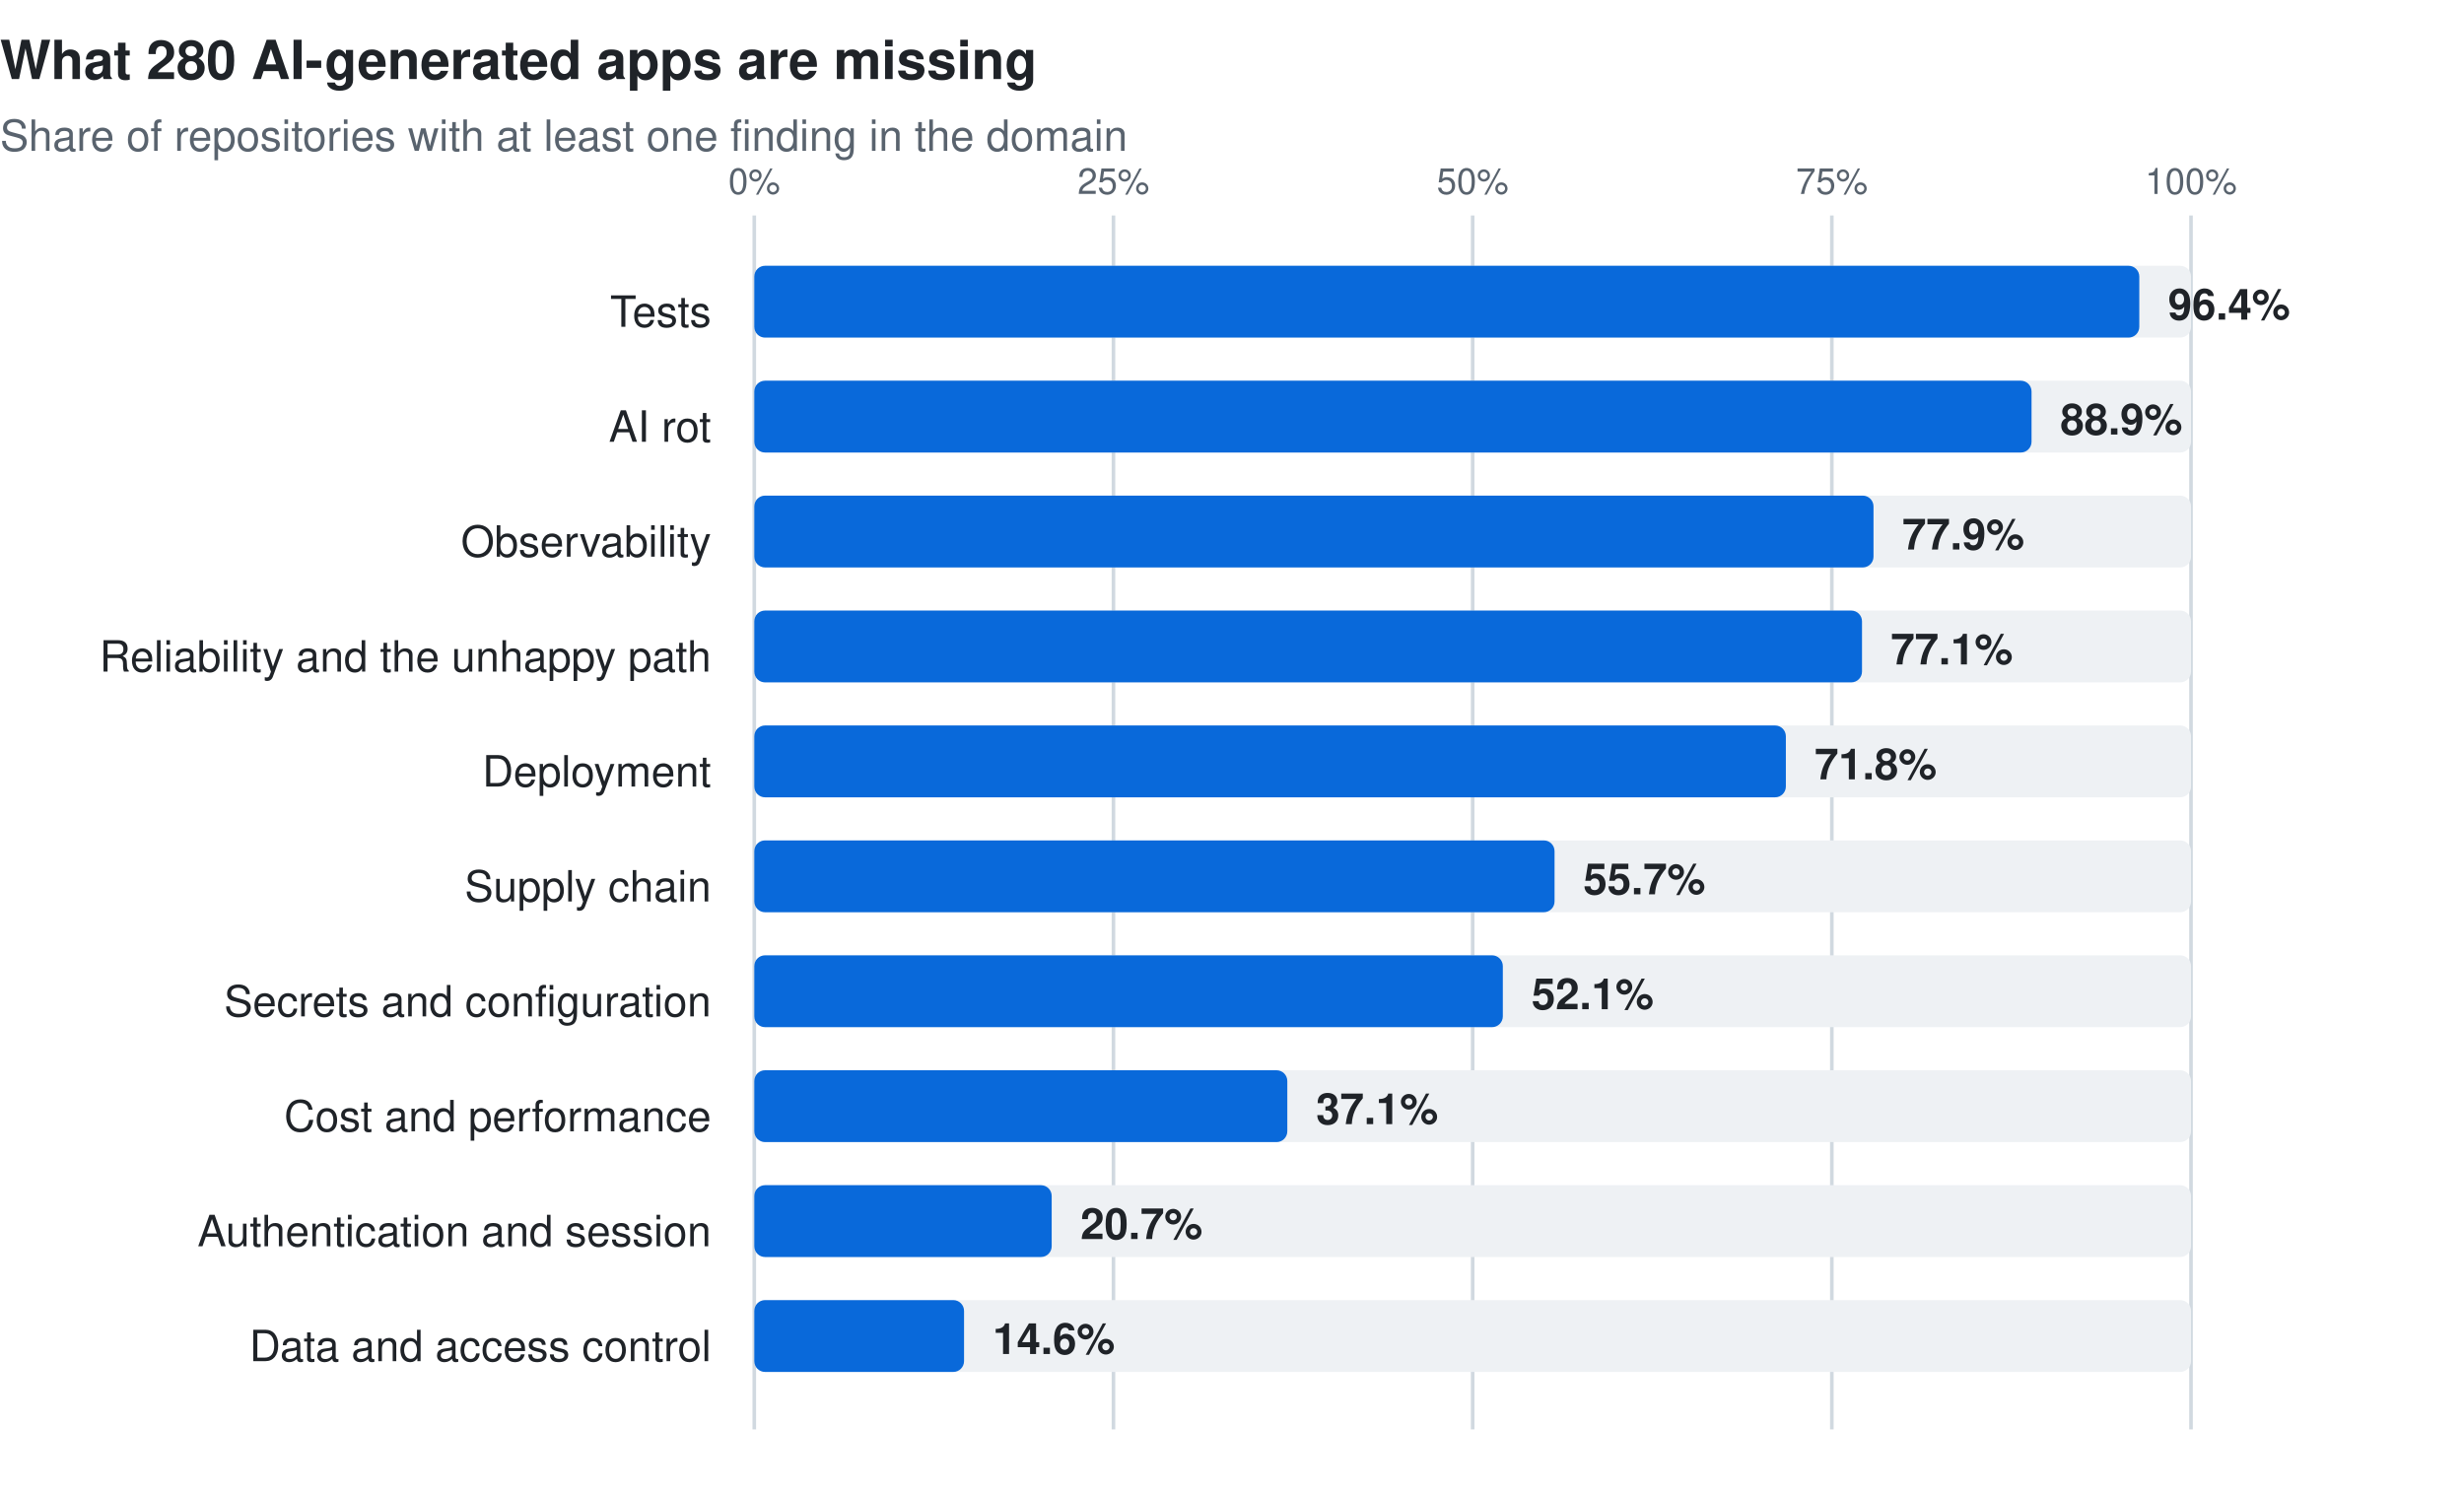
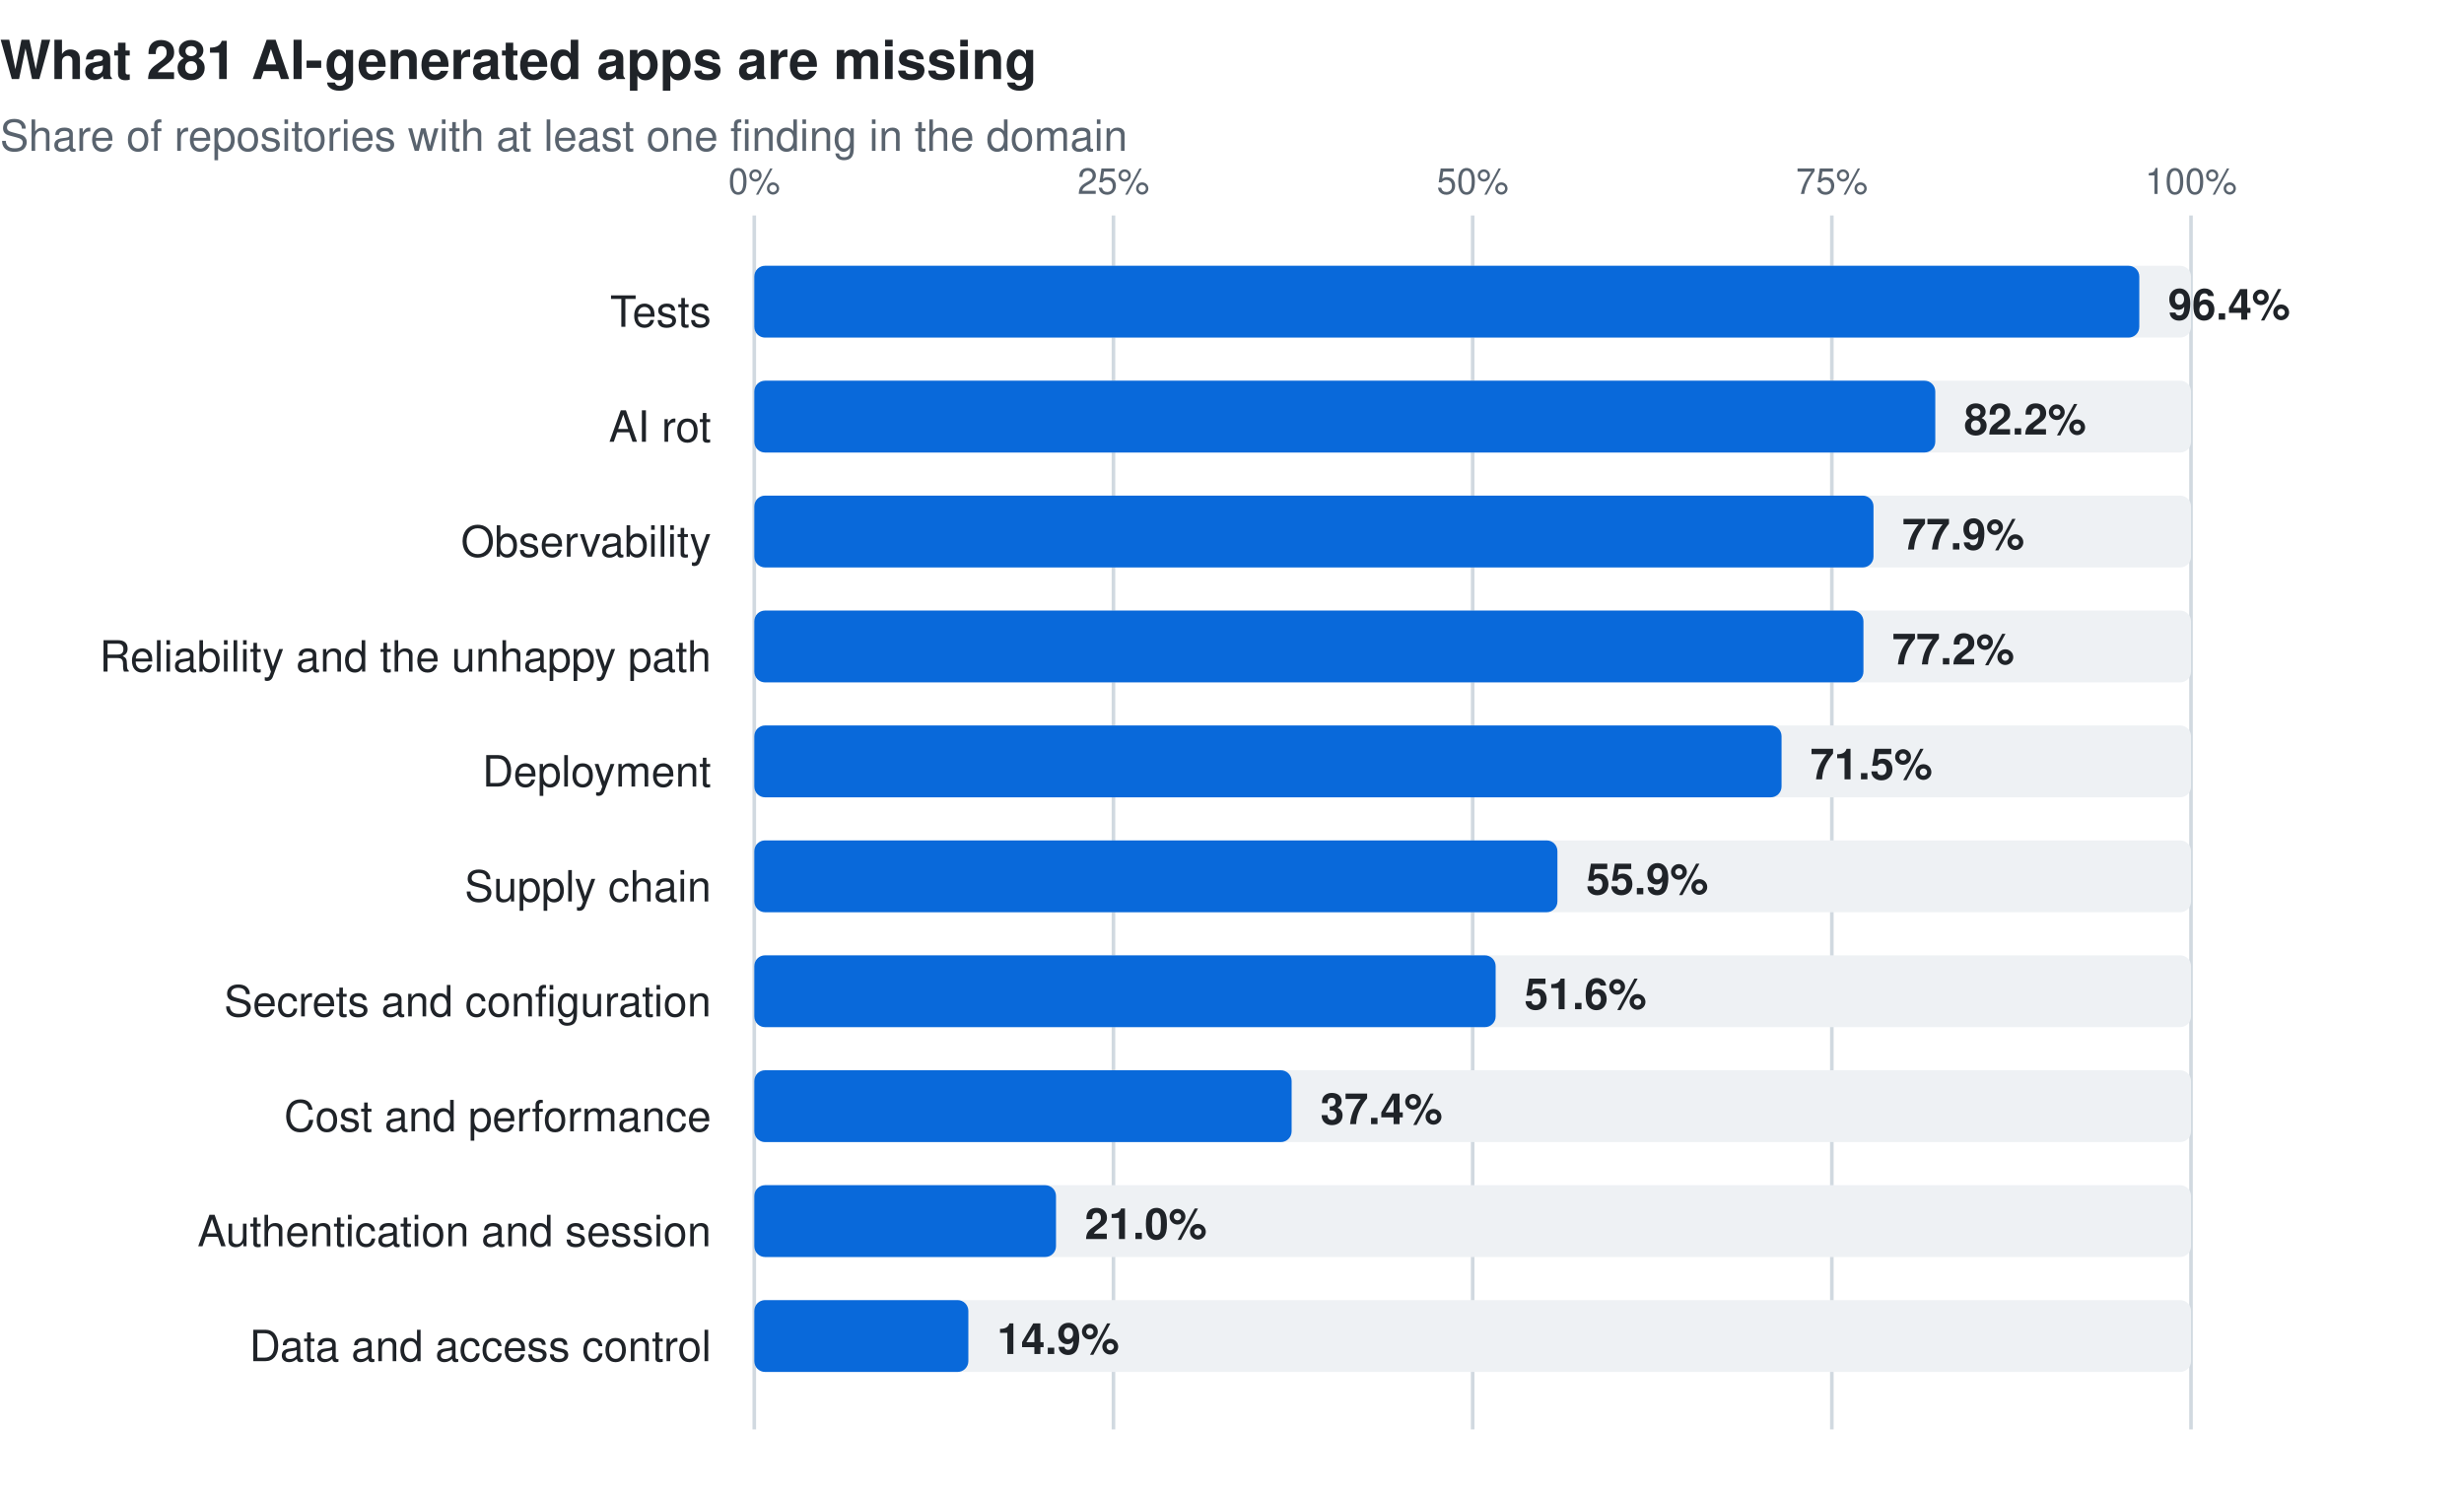
- <svg xmlns="http://www.w3.org/2000/svg" width="686" height="416" viewBox="0 0 686 416" role="img" aria-label="What 280 AI-generated apps are missing">
+ <svg xmlns="http://www.w3.org/2000/svg" width="686" height="416" viewBox="0 0 686 416" role="img" aria-label="What 281 AI-generated apps are missing">
  <style>text{font-family:ui-sans-serif,-apple-system,BlinkMacSystemFont,'Segoe UI',Helvetica,Arial,sans-serif}</style>
-   <text x="0" y="22" fill="#1f2328" font-size="15" font-weight="600">What 280 AI-generated apps are missing</text>
+   <text x="0" y="22" fill="#1f2328" font-size="15" font-weight="600">What 281 AI-generated apps are missing</text>
  <text x="0" y="42" fill="#59636e" font-size="12">Share of repositories with at least one finding in the domain</text>
  <line x1="210.0" y1="60" x2="210.0" y2="398" stroke="#d1d9e0" stroke-width="1" />
  <text x="210.0" y="54" fill="#59636e" font-size="10" text-anchor="middle">0%</text>
  <line x1="310.0" y1="60" x2="310.0" y2="398" stroke="#d1d9e0" stroke-width="1" />
  <text x="310.0" y="54" fill="#59636e" font-size="10" text-anchor="middle">25%</text>
  <line x1="410.0" y1="60" x2="410.0" y2="398" stroke="#d1d9e0" stroke-width="1" />
  <text x="410.0" y="54" fill="#59636e" font-size="10" text-anchor="middle">50%</text>
  <line x1="510.0" y1="60" x2="510.0" y2="398" stroke="#d1d9e0" stroke-width="1" />
  <text x="510.0" y="54" fill="#59636e" font-size="10" text-anchor="middle">75%</text>
  <line x1="610.0" y1="60" x2="610.0" y2="398" stroke="#d1d9e0" stroke-width="1" />
  <text x="610.0" y="54" fill="#59636e" font-size="10" text-anchor="middle">100%</text>
  <text x="198" y="91" fill="#1f2328" font-size="12" text-anchor="end">Tests</text>
  <rect x="210" y="74" width="400" height="20" rx="3" fill="#eef1f4" />
  <rect x="210" y="74" width="385.6" height="20" rx="3" fill="#0969da" />
  <text x="603.6" y="89" fill="#1f2328" font-size="12" font-weight="600">96.4%</text>
  <text x="198" y="123" fill="#1f2328" font-size="12" text-anchor="end">AI rot</text>
  <rect x="210" y="106" width="400" height="20" rx="3" fill="#eef1f4" />
-   <rect x="210" y="106" width="355.6" height="20" rx="3" fill="#0969da" />
-   <text x="573.6" y="121" fill="#1f2328" font-size="12" font-weight="600">88.9%</text>
+   <rect x="210" y="106" width="328.8" height="20" rx="3" fill="#0969da" />
+   <text x="546.8" y="121" fill="#1f2328" font-size="12" font-weight="600">82.2%</text>
  <text x="198" y="155" fill="#1f2328" font-size="12" text-anchor="end">Observability</text>
  <rect x="210" y="138" width="400" height="20" rx="3" fill="#eef1f4" />
  <rect x="210" y="138" width="311.6" height="20" rx="3" fill="#0969da" />
  <text x="529.6" y="153" fill="#1f2328" font-size="12" font-weight="600">77.9%</text>
  <text x="198" y="187" fill="#1f2328" font-size="12" text-anchor="end">Reliability and the unhappy path</text>
  <rect x="210" y="170" width="400" height="20" rx="3" fill="#eef1f4" />
-   <rect x="210" y="170" width="308.4" height="20" rx="3" fill="#0969da" />
-   <text x="526.4" y="185" fill="#1f2328" font-size="12" font-weight="600">77.1%</text>
+   <rect x="210" y="170" width="308.8" height="20" rx="3" fill="#0969da" />
+   <text x="526.8" y="185" fill="#1f2328" font-size="12" font-weight="600">77.2%</text>
  <text x="198" y="219" fill="#1f2328" font-size="12" text-anchor="end">Deployment</text>
  <rect x="210" y="202" width="400" height="20" rx="3" fill="#eef1f4" />
-   <rect x="210" y="202" width="287.2" height="20" rx="3" fill="#0969da" />
-   <text x="505.2" y="217" fill="#1f2328" font-size="12" font-weight="600">71.8%</text>
+   <rect x="210" y="202" width="286.0" height="20" rx="3" fill="#0969da" />
+   <text x="504.0" y="217" fill="#1f2328" font-size="12" font-weight="600">71.5%</text>
  <text x="198" y="251" fill="#1f2328" font-size="12" text-anchor="end">Supply chain</text>
  <rect x="210" y="234" width="400" height="20" rx="3" fill="#eef1f4" />
-   <rect x="210" y="234" width="222.8" height="20" rx="3" fill="#0969da" />
-   <text x="440.8" y="249" fill="#1f2328" font-size="12" font-weight="600">55.7%</text>
+   <rect x="210" y="234" width="223.6" height="20" rx="3" fill="#0969da" />
+   <text x="441.6" y="249" fill="#1f2328" font-size="12" font-weight="600">55.9%</text>
  <text x="198" y="283" fill="#1f2328" font-size="12" text-anchor="end">Secrets and configuration</text>
  <rect x="210" y="266" width="400" height="20" rx="3" fill="#eef1f4" />
-   <rect x="210" y="266" width="208.4" height="20" rx="3" fill="#0969da" />
-   <text x="426.4" y="281" fill="#1f2328" font-size="12" font-weight="600">52.1%</text>
+   <rect x="210" y="266" width="206.4" height="20" rx="3" fill="#0969da" />
+   <text x="424.4" y="281" fill="#1f2328" font-size="12" font-weight="600">51.6%</text>
  <text x="198" y="315" fill="#1f2328" font-size="12" text-anchor="end">Cost and performance</text>
  <rect x="210" y="298" width="400" height="20" rx="3" fill="#eef1f4" />
-   <rect x="210" y="298" width="148.4" height="20" rx="3" fill="#0969da" />
-   <text x="366.4" y="313" fill="#1f2328" font-size="12" font-weight="600">37.1%</text>
+   <rect x="210" y="298" width="149.6" height="20" rx="3" fill="#0969da" />
+   <text x="367.6" y="313" fill="#1f2328" font-size="12" font-weight="600">37.4%</text>
  <text x="198" y="347" fill="#1f2328" font-size="12" text-anchor="end">Authentication and session</text>
  <rect x="210" y="330" width="400" height="20" rx="3" fill="#eef1f4" />
-   <rect x="210" y="330" width="82.8" height="20" rx="3" fill="#0969da" />
-   <text x="300.8" y="345" fill="#1f2328" font-size="12" font-weight="600">20.7%</text>
+   <rect x="210" y="330" width="84.0" height="20" rx="3" fill="#0969da" />
+   <text x="302.0" y="345" fill="#1f2328" font-size="12" font-weight="600">21.0%</text>
  <text x="198" y="379" fill="#1f2328" font-size="12" text-anchor="end">Data and access control</text>
  <rect x="210" y="362" width="400" height="20" rx="3" fill="#eef1f4" />
-   <rect x="210" y="362" width="58.4" height="20" rx="3" fill="#0969da" />
-   <text x="276.4" y="377" fill="#1f2328" font-size="12" font-weight="600">14.6%</text>
+   <rect x="210" y="362" width="59.6" height="20" rx="3" fill="#0969da" />
+   <text x="277.6" y="377" fill="#1f2328" font-size="12" font-weight="600">14.9%</text>
</svg>
